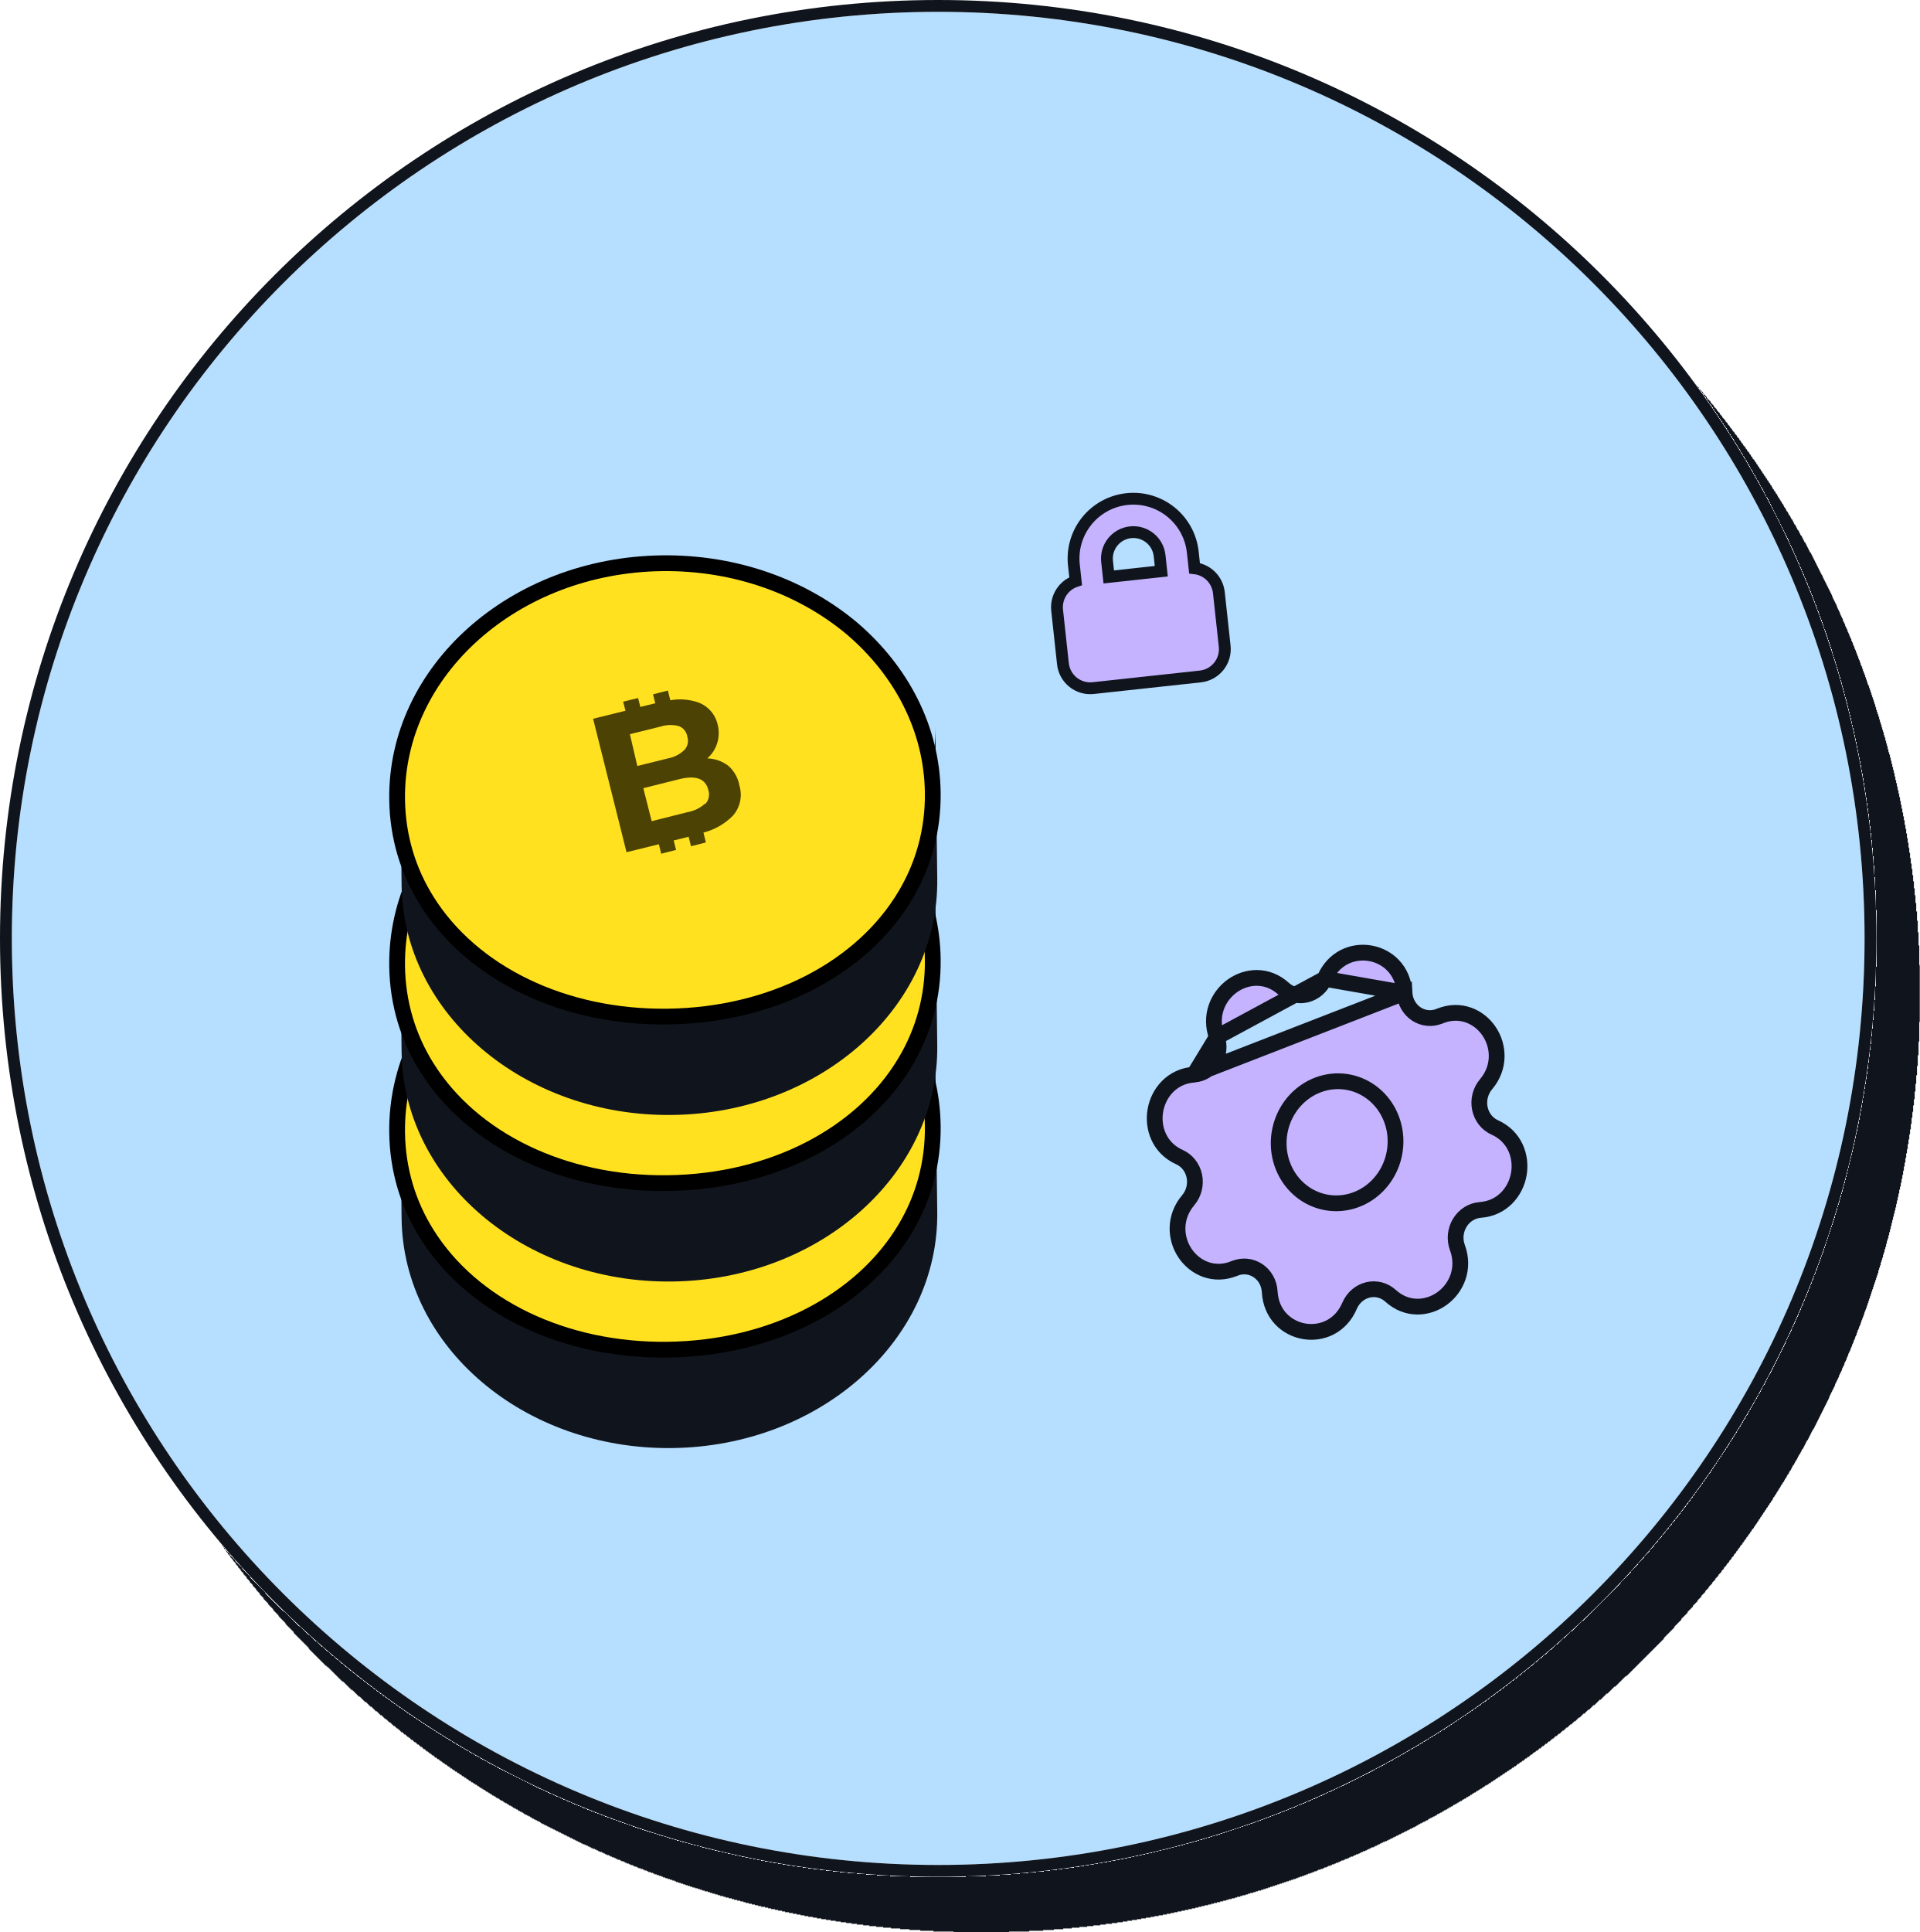
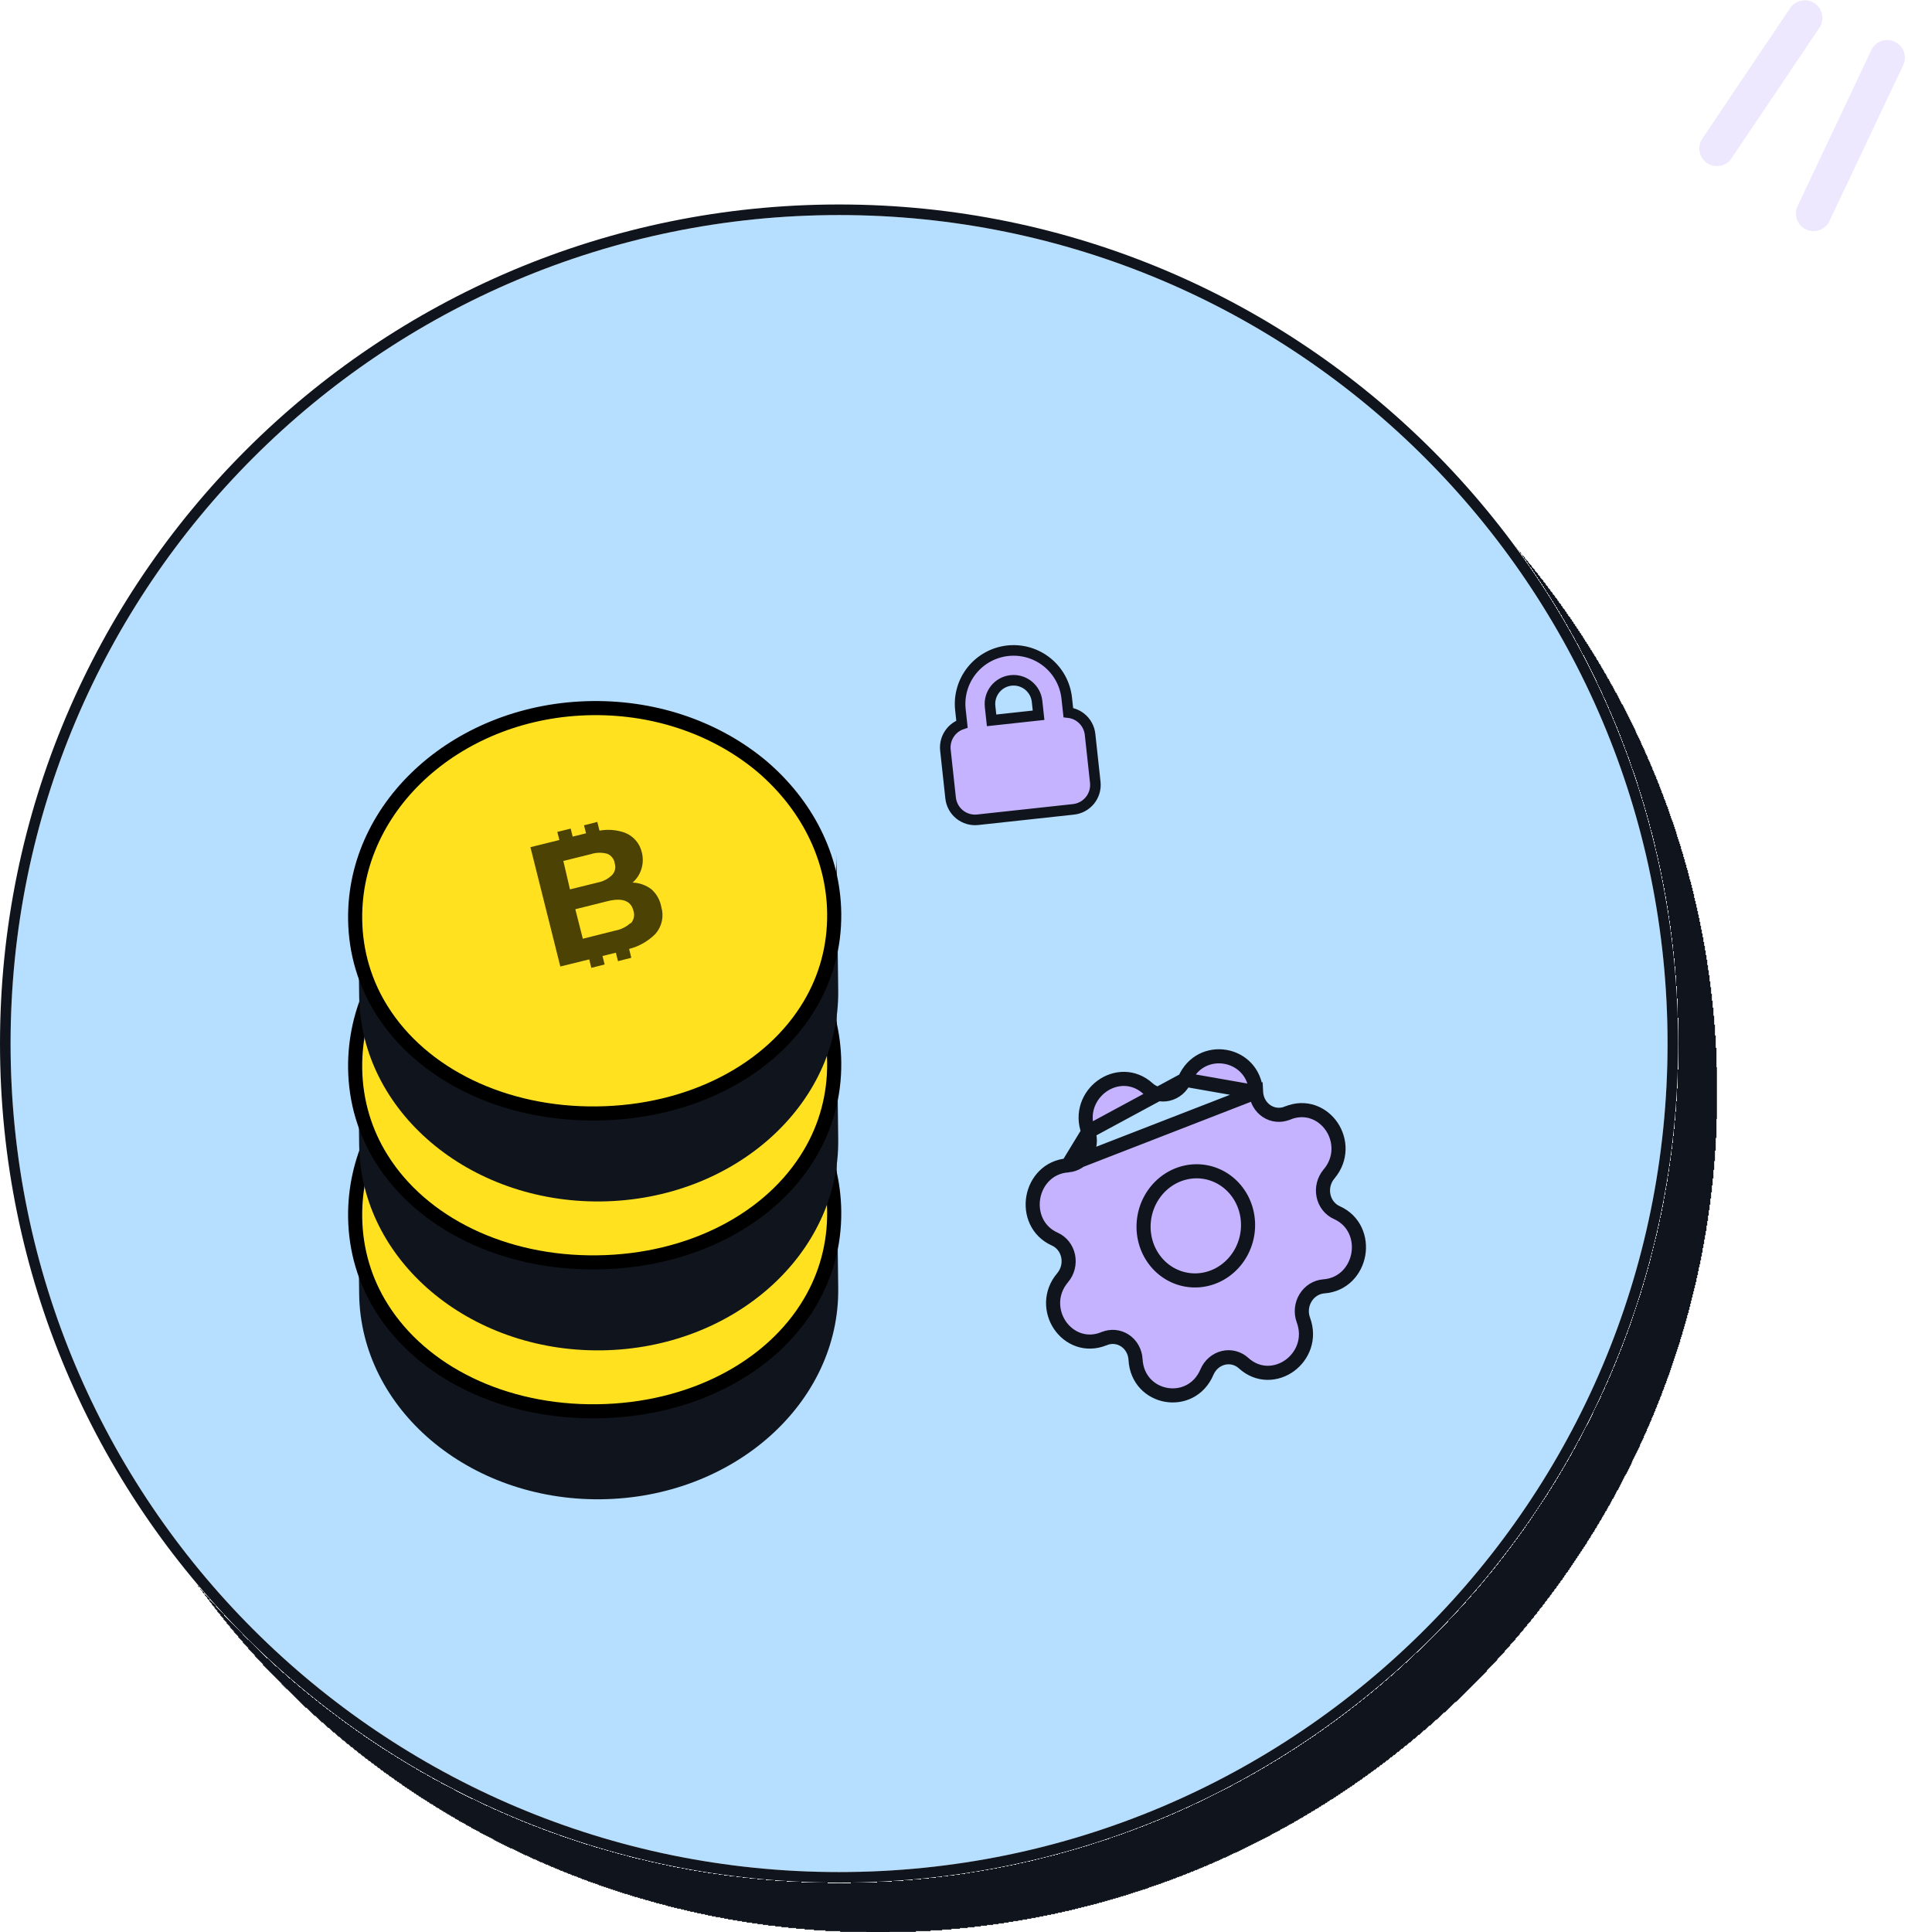
- <svg xmlns="http://www.w3.org/2000/svg" width="487" height="490" viewBox="0 0 487 490" fill="none">
+ <svg xmlns="http://www.w3.org/2000/svg" width="541" height="548" viewBox="0 0 541 548" fill="none">
  <g filter="url(#filter0_d_0_1)">
-     <circle cx="238" cy="238" r="235" fill="#B5DEFF" />
-     <circle cx="238" cy="238" r="236.5" stroke="#10151D" stroke-width="3" />
+     <circle cx="238" cy="296" r="235" fill="#B5DEFF" />
+     <circle cx="238" cy="296" r="236.5" stroke="#10151D" stroke-width="3" />
  </g>
-   <path d="M272.867 147.401C271.617 147.822 270.502 148.594 269.663 149.638C268.505 151.078 267.967 152.919 268.166 154.756L269.642 168.345C269.842 170.182 270.763 171.865 272.203 173.022C273.644 174.18 275.485 174.719 277.322 174.519L304.5 171.567C306.337 171.367 308.019 170.446 309.177 169.006C310.335 167.565 310.874 165.724 310.674 163.887L309.198 150.298C308.998 148.461 308.077 146.779 306.637 145.621C305.593 144.781 304.338 144.268 303.027 144.124L302.581 140.018C302.147 136.018 300.141 132.355 297.006 129.834C293.87 127.313 289.862 126.141 285.863 126.576C281.863 127.01 278.2 129.016 275.679 132.151C273.158 135.286 271.986 139.295 272.421 143.294L272.867 147.401ZM294.163 140.932L294.592 144.876L281.267 146.324L280.839 142.38C280.647 140.613 281.165 138.842 282.278 137.457C283.392 136.072 285.01 135.186 286.777 134.994C288.544 134.802 290.315 135.32 291.7 136.433C293.085 137.547 293.971 139.165 294.163 140.932Z" fill="#C5B3FF" stroke="#10151D" stroke-width="3" />
-   <path d="M237.276 268.679L237.76 307.353C238.168 339.965 208.083 366.791 170.558 367.26C133.033 367.73 102.286 341.666 101.877 309.054L101.393 270.38C101.801 302.992 132.51 325.92 170.035 325.45C207.559 324.981 237.684 301.291 237.276 268.679Z" fill="#10151D" />
-   <path d="M236.622 285.537C236.741 295.049 234.238 303.861 229.733 311.445C218.779 329.981 195.93 341.976 169.381 342.308C142.831 342.641 119.689 331.222 108.275 312.965C103.581 305.497 100.858 296.75 100.739 287.238C100.331 254.626 130.417 227.8 167.941 227.33C186.756 227.095 203.772 233.468 216.239 243.975C228.603 254.588 236.418 269.231 236.622 285.537Z" fill="#FFE120" stroke="black" stroke-width="4" />
-   <path d="M237.276 226.439L237.76 265.113C238.168 297.725 208.083 324.551 170.558 325.02C133.033 325.49 102.286 299.426 101.877 266.814L101.393 228.14C101.801 260.752 132.51 283.68 170.035 283.21C207.559 282.741 237.684 259.051 237.276 226.439Z" fill="#10151D" />
-   <path d="M236.622 243.297C236.741 252.809 234.238 261.621 229.733 269.205C218.779 287.741 195.93 299.736 169.381 300.068C142.831 300.401 119.689 288.982 108.275 270.725C103.581 263.257 100.858 254.51 100.739 244.998C100.331 212.386 130.417 185.56 167.941 185.091C186.756 184.855 203.772 191.228 216.239 201.735C228.603 212.348 236.418 226.991 236.622 243.297Z" fill="#FFE120" stroke="black" stroke-width="4" />
-   <path d="M237.276 184.199L237.76 222.873C238.168 255.485 208.083 282.311 170.558 282.781C133.033 283.25 102.286 257.186 101.877 224.574L101.393 185.9C101.801 218.512 132.51 241.44 170.035 240.97C207.559 240.501 237.684 216.811 237.276 184.199Z" fill="#10151D" />
-   <path d="M236.622 201.057C236.741 210.569 234.238 219.381 229.733 226.965C218.779 245.501 195.93 257.496 169.381 257.828C142.831 258.161 119.689 246.742 108.275 228.485C103.581 221.017 100.858 212.27 100.739 202.758C100.331 170.146 130.417 143.32 167.941 142.851C186.756 142.615 203.772 148.988 216.239 159.495C228.603 170.108 236.418 184.751 236.622 201.057Z" fill="#FFE120" stroke="black" stroke-width="4" />
-   <path d="M184.772 194.234C183.231 193.061 181.361 192.399 179.424 192.34C180.614 191.31 181.488 189.963 181.944 188.457C182.411 186.932 182.448 185.308 182.052 183.763C181.765 182.492 181.164 181.313 180.304 180.333C179.444 179.353 178.353 178.604 177.129 178.153C174.853 177.366 172.413 177.176 170.043 177.601L169.426 175.135L165.656 176.095L166.231 178.364L162.443 179.3L161.868 177.031L158.079 177.968L158.673 180.26L150.457 182.295L158.938 216.14L167.131 214.124L167.734 216.524L171.504 215.564L170.901 213.164L174.689 212.227L175.292 214.628L179.062 213.668L178.45 211.159C181.292 210.435 183.882 208.948 185.94 206.859C186.833 205.834 187.451 204.599 187.738 203.271C188.025 201.942 187.97 200.562 187.58 199.261C187.24 197.316 186.251 195.544 184.772 194.234ZM159.791 186.206L167.589 184.273C169.092 183.789 170.702 183.75 172.225 184.16C172.787 184.378 173.281 184.741 173.655 185.213C174.03 185.684 174.273 186.246 174.359 186.842C174.551 187.417 174.583 188.033 174.452 188.625C174.32 189.217 174.029 189.762 173.611 190.201C172.476 191.311 171.034 192.055 169.471 192.338L161.673 194.271L159.791 186.206ZM178.862 203.805C177.624 204.932 176.09 205.684 174.441 205.974L165.317 208.27L163.192 199.899L172.358 197.608C176.499 196.584 178.943 197.483 179.653 200.259C179.875 200.874 179.925 201.537 179.799 202.178C179.673 202.82 179.375 203.414 178.937 203.899L178.862 203.805Z" fill="#4C4203" />
-   <path d="M356.296 251.799L356.314 252.127C356.412 253.111 356.71 254.056 357.186 254.898C357.713 255.83 358.441 256.609 359.306 257.177C360.171 257.745 361.151 258.089 362.169 258.183C363.187 258.278 364.221 258.122 365.187 257.722L365.188 257.722C370.4 255.569 375.239 257.815 377.76 261.57C380.271 265.309 380.61 270.706 376.969 275.002L376.968 275.003C376.267 275.829 375.757 276.818 375.486 277.89C375.214 278.961 375.189 280.079 375.412 281.15C375.634 282.221 376.095 283.211 376.752 284.042C377.408 284.872 378.24 285.52 379.178 285.939C384.279 288.223 386.07 293.334 385.286 297.797C384.503 302.258 381.079 306.455 375.505 306.868C374.481 306.945 373.478 307.271 372.579 307.828C371.679 308.386 370.908 309.159 370.335 310.091C369.761 311.022 369.403 312.081 369.293 313.181C369.183 314.281 369.325 315.384 369.702 316.4C371.662 321.679 369.505 326.637 365.87 329.298C362.222 331.97 356.907 332.434 352.74 328.634C351.967 327.93 351.049 327.432 350.059 327.175C349.07 326.918 348.031 326.907 347.024 327.146C346.018 327.386 345.068 327.87 344.255 328.567C343.442 329.264 342.79 330.153 342.358 331.165C337.868 341.719 322.728 339.055 322.095 327.609L322.095 327.608C322.035 326.508 321.725 325.449 321.198 324.516C320.672 323.584 319.943 322.805 319.078 322.237C318.214 321.669 317.233 321.325 316.215 321.231C315.197 321.136 314.163 321.292 313.198 321.692L313.196 321.692C307.984 323.845 303.145 321.599 300.624 317.844C298.113 314.105 297.774 308.708 301.415 304.412L301.416 304.411C302.117 303.585 302.627 302.596 302.899 301.524C303.17 300.453 303.195 299.335 302.973 298.264C302.75 297.192 302.289 296.203 301.632 295.372C300.976 294.542 300.144 293.894 299.207 293.475C294.105 291.191 292.315 286.079 293.098 281.617C293.881 277.155 297.306 272.959 302.879 272.546L356.296 251.799ZM356.296 251.799C355.655 240.357 340.523 237.7 336.023 248.24L336.022 248.242M356.296 251.799L336.022 248.242M336.022 248.242C335.591 249.256 334.94 250.146 334.127 250.844C333.315 251.541 332.365 252.026 331.359 252.266C330.353 252.506 329.314 252.495 328.325 252.238C327.335 251.982 326.417 251.484 325.645 250.78C321.477 246.98 316.163 247.444 312.514 250.116C308.88 252.777 306.722 257.735 308.682 263.014L308.682 263.014M336.022 248.242L308.682 263.014M308.682 263.014C310.332 267.456 307.278 272.218 302.88 272.546L308.682 263.014ZM347.572 302.335C344.33 304.708 340.352 305.647 336.512 304.972C332.673 304.298 329.252 302.061 327.013 298.725C324.771 295.387 323.9 291.222 324.615 287.148C325.33 283.074 327.568 279.455 330.813 277.079C334.054 274.706 338.032 273.767 341.872 274.441C345.712 275.116 349.132 277.353 351.372 280.689C353.613 284.027 354.484 288.192 353.769 292.266C353.054 296.34 350.816 299.959 347.572 302.335Z" fill="#C5B3FF" stroke="#10151D" stroke-width="4" />
+   <path d="M272.867 205.401C271.617 205.822 270.502 206.594 269.663 207.638C268.505 209.078 267.967 210.919 268.166 212.756L269.642 226.345C269.842 228.182 270.763 229.865 272.203 231.022C273.644 232.18 275.485 232.719 277.322 232.519L304.5 229.567C306.337 229.367 308.019 228.446 309.177 227.006C310.335 225.565 310.874 223.724 310.674 221.887L309.198 208.298C308.998 206.461 308.077 204.779 306.637 203.621C305.593 202.781 304.338 202.268 303.027 202.124L302.581 198.018C302.147 194.018 300.141 190.355 297.006 187.834C293.87 185.313 289.862 184.141 285.863 184.576C281.863 185.01 278.2 187.016 275.679 190.151C273.158 193.286 271.986 197.295 272.421 201.294L272.867 205.401ZM294.163 198.932L294.592 202.876L281.267 204.324L280.839 200.38C280.647 198.613 281.165 196.842 282.278 195.457C283.392 194.072 285.01 193.186 286.777 192.994C288.544 192.802 290.315 193.32 291.7 194.433C293.085 195.547 293.971 197.165 294.163 198.932Z" fill="#C5B3FF" stroke="#10151D" stroke-width="3" />
+   <path d="M237.276 326.679L237.76 365.353C238.168 397.965 208.083 424.791 170.558 425.26C133.033 425.73 102.286 399.666 101.877 367.054L101.393 328.38C101.801 360.992 132.51 383.92 170.035 383.45C207.559 382.981 237.684 359.291 237.276 326.679Z" fill="#10151D" />
+   <path d="M236.622 343.537C236.741 353.049 234.238 361.861 229.733 369.445C218.779 387.981 195.93 399.976 169.381 400.308C142.831 400.641 119.689 389.222 108.275 370.965C103.581 363.497 100.858 354.75 100.739 345.238C100.331 312.626 130.417 285.8 167.941 285.33C186.756 285.095 203.772 291.468 216.239 301.975C228.603 312.588 236.418 327.231 236.622 343.537Z" fill="#FFE120" stroke="black" stroke-width="4" />
+   <path d="M237.276 284.439L237.76 323.113C238.168 355.725 208.083 382.551 170.558 383.02C133.033 383.49 102.286 357.426 101.877 324.814L101.393 286.14C101.801 318.752 132.51 341.68 170.035 341.21C207.559 340.741 237.684 317.051 237.276 284.439Z" fill="#10151D" />
+   <path d="M236.622 301.297C236.741 310.809 234.238 319.621 229.733 327.205C218.779 345.741 195.93 357.736 169.381 358.068C142.831 358.401 119.689 346.982 108.275 328.725C103.581 321.257 100.858 312.51 100.739 302.998C100.331 270.386 130.417 243.56 167.941 243.091C186.756 242.855 203.772 249.228 216.239 259.735C228.603 270.348 236.418 284.991 236.622 301.297Z" fill="#FFE120" stroke="black" stroke-width="4" />
+   <path d="M237.276 242.199L237.76 280.873C238.168 313.485 208.083 340.311 170.558 340.781C133.033 341.25 102.286 315.186 101.877 282.574L101.393 243.9C101.801 276.512 132.51 299.44 170.035 298.97C207.559 298.501 237.684 274.811 237.276 242.199Z" fill="#10151D" />
+   <path d="M236.622 259.057C236.741 268.569 234.238 277.381 229.733 284.965C218.779 303.501 195.93 315.496 169.381 315.828C142.831 316.161 119.689 304.742 108.275 286.485C103.581 279.017 100.858 270.27 100.739 260.758C100.331 228.146 130.417 201.32 167.941 200.851C186.756 200.615 203.772 206.988 216.239 217.495C228.603 228.108 236.418 242.751 236.622 259.057Z" fill="#FFE120" stroke="black" stroke-width="4" />
+   <path d="M184.772 252.234C183.231 251.061 181.361 250.399 179.424 250.34C180.614 249.31 181.488 247.963 181.944 246.457C182.411 244.932 182.448 243.308 182.052 241.763C181.765 240.492 181.164 239.313 180.304 238.333C179.444 237.353 178.353 236.604 177.129 236.153C174.853 235.366 172.413 235.176 170.043 235.601L169.426 233.135L165.656 234.095L166.231 236.364L162.443 237.3L161.868 235.031L158.079 235.968L158.673 238.26L150.457 240.295L158.938 274.14L167.131 272.124L167.734 274.524L171.504 273.564L170.901 271.164L174.689 270.227L175.292 272.628L179.062 271.668L178.45 269.159C181.292 268.435 183.882 266.948 185.94 264.859C186.833 263.834 187.451 262.599 187.738 261.271C188.025 259.942 187.97 258.562 187.58 257.261C187.24 255.316 186.251 253.544 184.772 252.234V252.234ZM159.791 244.206L167.589 242.273C169.092 241.789 170.702 241.75 172.225 242.16C172.787 242.378 173.281 242.741 173.655 243.213C174.03 243.684 174.273 244.246 174.359 244.842C174.551 245.417 174.583 246.033 174.452 246.625C174.32 247.217 174.029 247.762 173.611 248.201C172.476 249.311 171.034 250.055 169.471 250.338L161.673 252.271L159.791 244.206ZM178.862 261.805C177.624 262.932 176.09 263.684 174.441 263.974L165.317 266.27L163.192 257.899L172.358 255.608C176.499 254.584 178.943 255.483 179.653 258.259C179.875 258.874 179.925 259.537 179.799 260.178C179.673 260.82 179.375 261.414 178.937 261.899L178.862 261.805Z" fill="#4C4203" />
+   <path d="M356.296 309.799L356.314 310.127C356.412 311.111 356.71 312.056 357.186 312.898C357.713 313.83 358.441 314.609 359.306 315.177C360.171 315.745 361.151 316.089 362.169 316.183C363.187 316.278 364.221 316.122 365.187 315.722L365.188 315.722C370.4 313.569 375.239 315.815 377.76 319.57C380.271 323.309 380.61 328.706 376.969 333.002L376.968 333.003C376.267 333.829 375.757 334.818 375.486 335.89C375.214 336.961 375.189 338.079 375.412 339.15C375.634 340.221 376.095 341.211 376.752 342.042C377.408 342.872 378.24 343.52 379.178 343.939C384.279 346.223 386.07 351.334 385.286 355.797C384.503 360.258 381.079 364.455 375.505 364.868C374.481 364.945 373.478 365.271 372.579 365.828C371.679 366.386 370.908 367.159 370.335 368.091C369.761 369.022 369.403 370.081 369.293 371.181C369.183 372.281 369.325 373.384 369.702 374.4C371.662 379.679 369.505 384.637 365.87 387.298C362.222 389.97 356.907 390.434 352.74 386.634C351.967 385.93 351.049 385.432 350.059 385.175C349.07 384.918 348.031 384.907 347.024 385.146C346.018 385.386 345.068 385.87 344.255 386.567C343.442 387.264 342.79 388.153 342.358 389.165C337.868 399.719 322.728 397.055 322.095 385.609L322.095 385.608C322.035 384.508 321.725 383.449 321.198 382.516C320.672 381.584 319.943 380.805 319.078 380.237C318.214 379.669 317.233 379.325 316.215 379.231C315.197 379.136 314.163 379.292 313.198 379.692L313.196 379.692C307.984 381.845 303.145 379.599 300.624 375.844C298.113 372.105 297.774 366.708 301.415 362.412L301.416 362.411C302.117 361.585 302.627 360.596 302.899 359.524C303.17 358.453 303.195 357.335 302.973 356.264C302.75 355.192 302.289 354.203 301.632 353.372C300.976 352.542 300.144 351.894 299.207 351.475C294.105 349.191 292.315 344.079 293.098 339.617C293.881 335.155 297.306 330.959 302.879 330.546L356.296 309.799ZM356.296 309.799C355.655 298.357 340.523 295.7 336.023 306.24L336.022 306.242M356.296 309.799L336.022 306.242M336.022 306.242C335.591 307.256 334.94 308.146 334.127 308.844C333.315 309.541 332.365 310.026 331.359 310.266C330.353 310.506 329.314 310.495 328.325 310.238C327.335 309.982 326.417 309.484 325.645 308.78C321.477 304.98 316.163 305.444 312.514 308.116C308.88 310.777 306.722 315.735 308.682 321.014L308.682 321.014M336.022 306.242L308.682 321.014M308.682 321.014C310.332 325.456 307.278 330.218 302.88 330.546L308.682 321.014ZM347.572 360.335C344.33 362.708 340.352 363.647 336.512 362.972C332.673 362.298 329.252 360.061 327.013 356.725C324.771 353.387 323.9 349.222 324.615 345.148C325.33 341.074 327.568 337.455 330.813 335.079C334.054 332.706 338.032 331.767 341.872 332.441C345.712 333.116 349.132 335.353 351.372 338.689C353.613 342.027 354.484 346.192 353.769 350.266C353.054 354.34 350.816 357.959 347.572 360.335Z" fill="#C5B3FF" stroke="#10151D" stroke-width="4" />
+   <path opacity="0.3" d="M511.925 5.086L487 42.12M535.32 16.347L514.409 60.566" stroke="#C5B3FF" stroke-width="10" stroke-linecap="round" stroke-linejoin="round" />
  <defs>
-     <filter id="filter0_d_0_1" x="0" y="0" width="487" height="490" filterUnits="userSpaceOnUse" color-interpolation-filters="sRGB">
+     <filter id="filter0_d_0_1" x="0" y="58" width="487" height="490" filterUnits="userSpaceOnUse" color-interpolation-filters="sRGB">
      <feFlood flood-opacity="0" result="BackgroundImageFix" />
      <feColorMatrix in="SourceAlpha" type="matrix" values="0 0 0 0 0 0 0 0 0 0 0 0 0 0 0 0 0 0 127 0" result="hardAlpha" />
      <feOffset dx="11" dy="14" />
      <feComposite in2="hardAlpha" operator="out" />
      <feColorMatrix type="matrix" values="0 0 0 0 0.063 0 0 0 0 0.082 0 0 0 0 0.114 0 0 0 1 0" />
      <feBlend mode="normal" in2="BackgroundImageFix" result="effect1_dropShadow_0_1" />
      <feBlend mode="normal" in="SourceGraphic" in2="effect1_dropShadow_0_1" result="shape" />
    </filter>
  </defs>
</svg>
